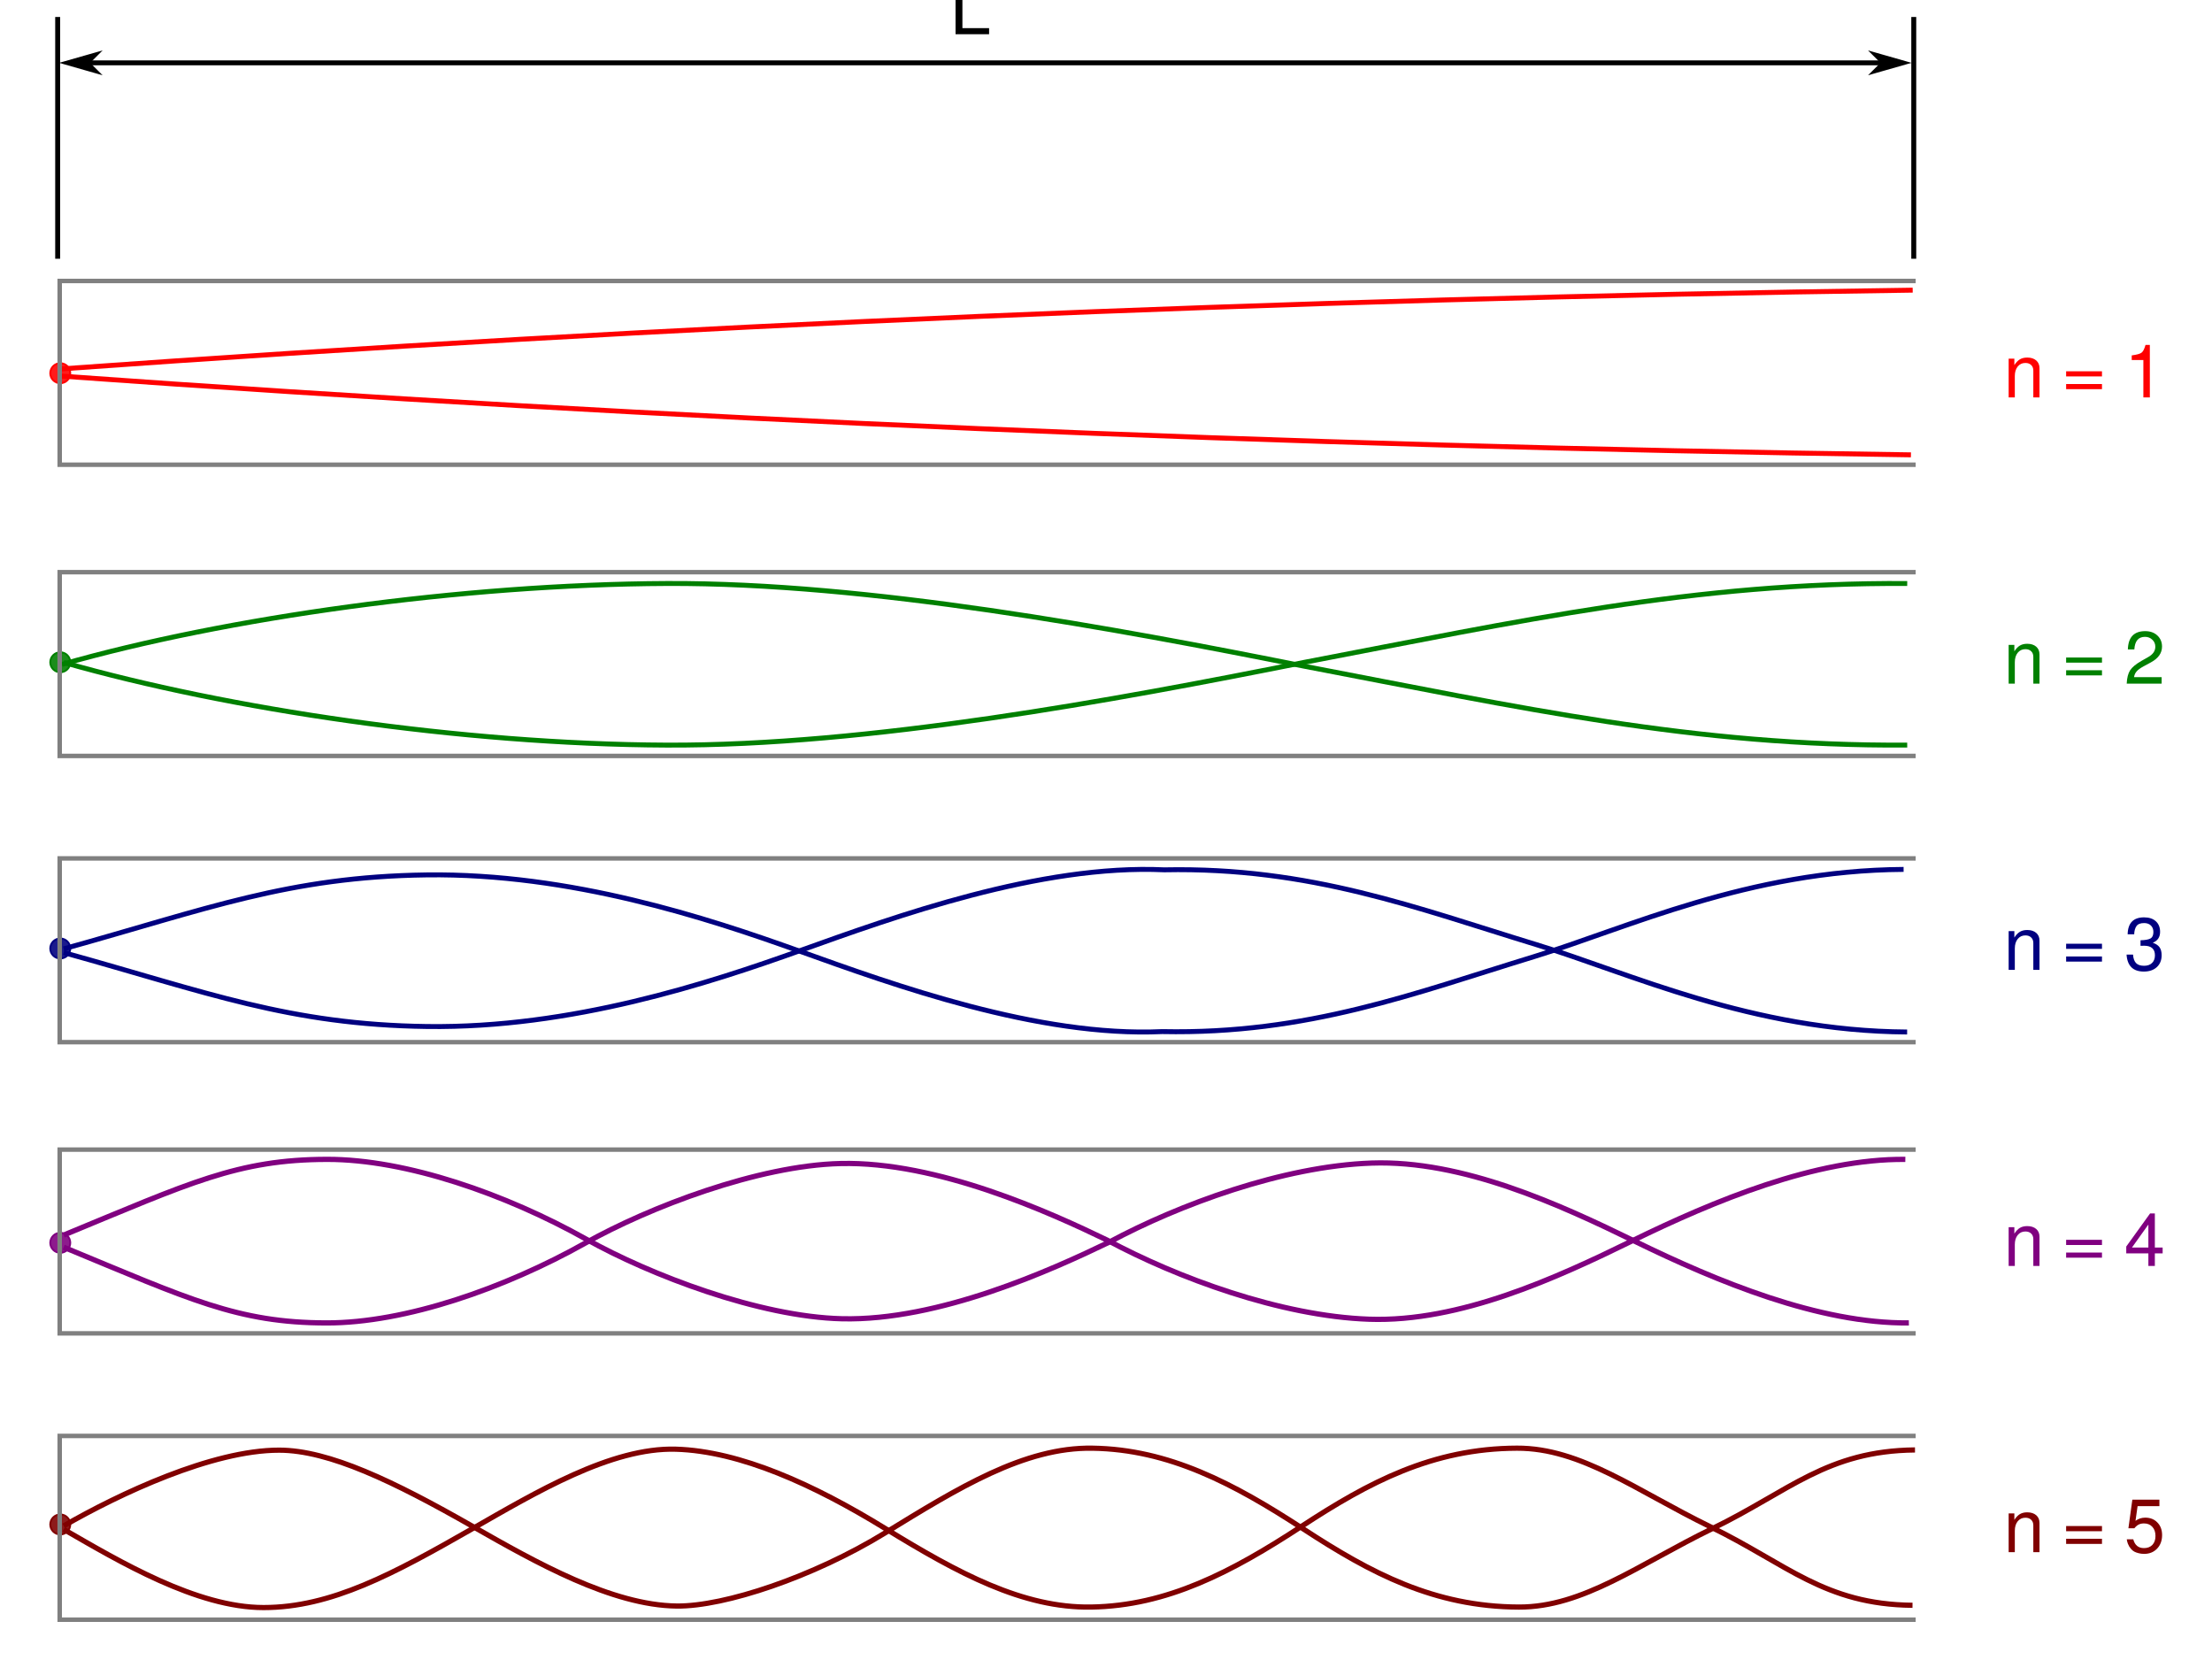
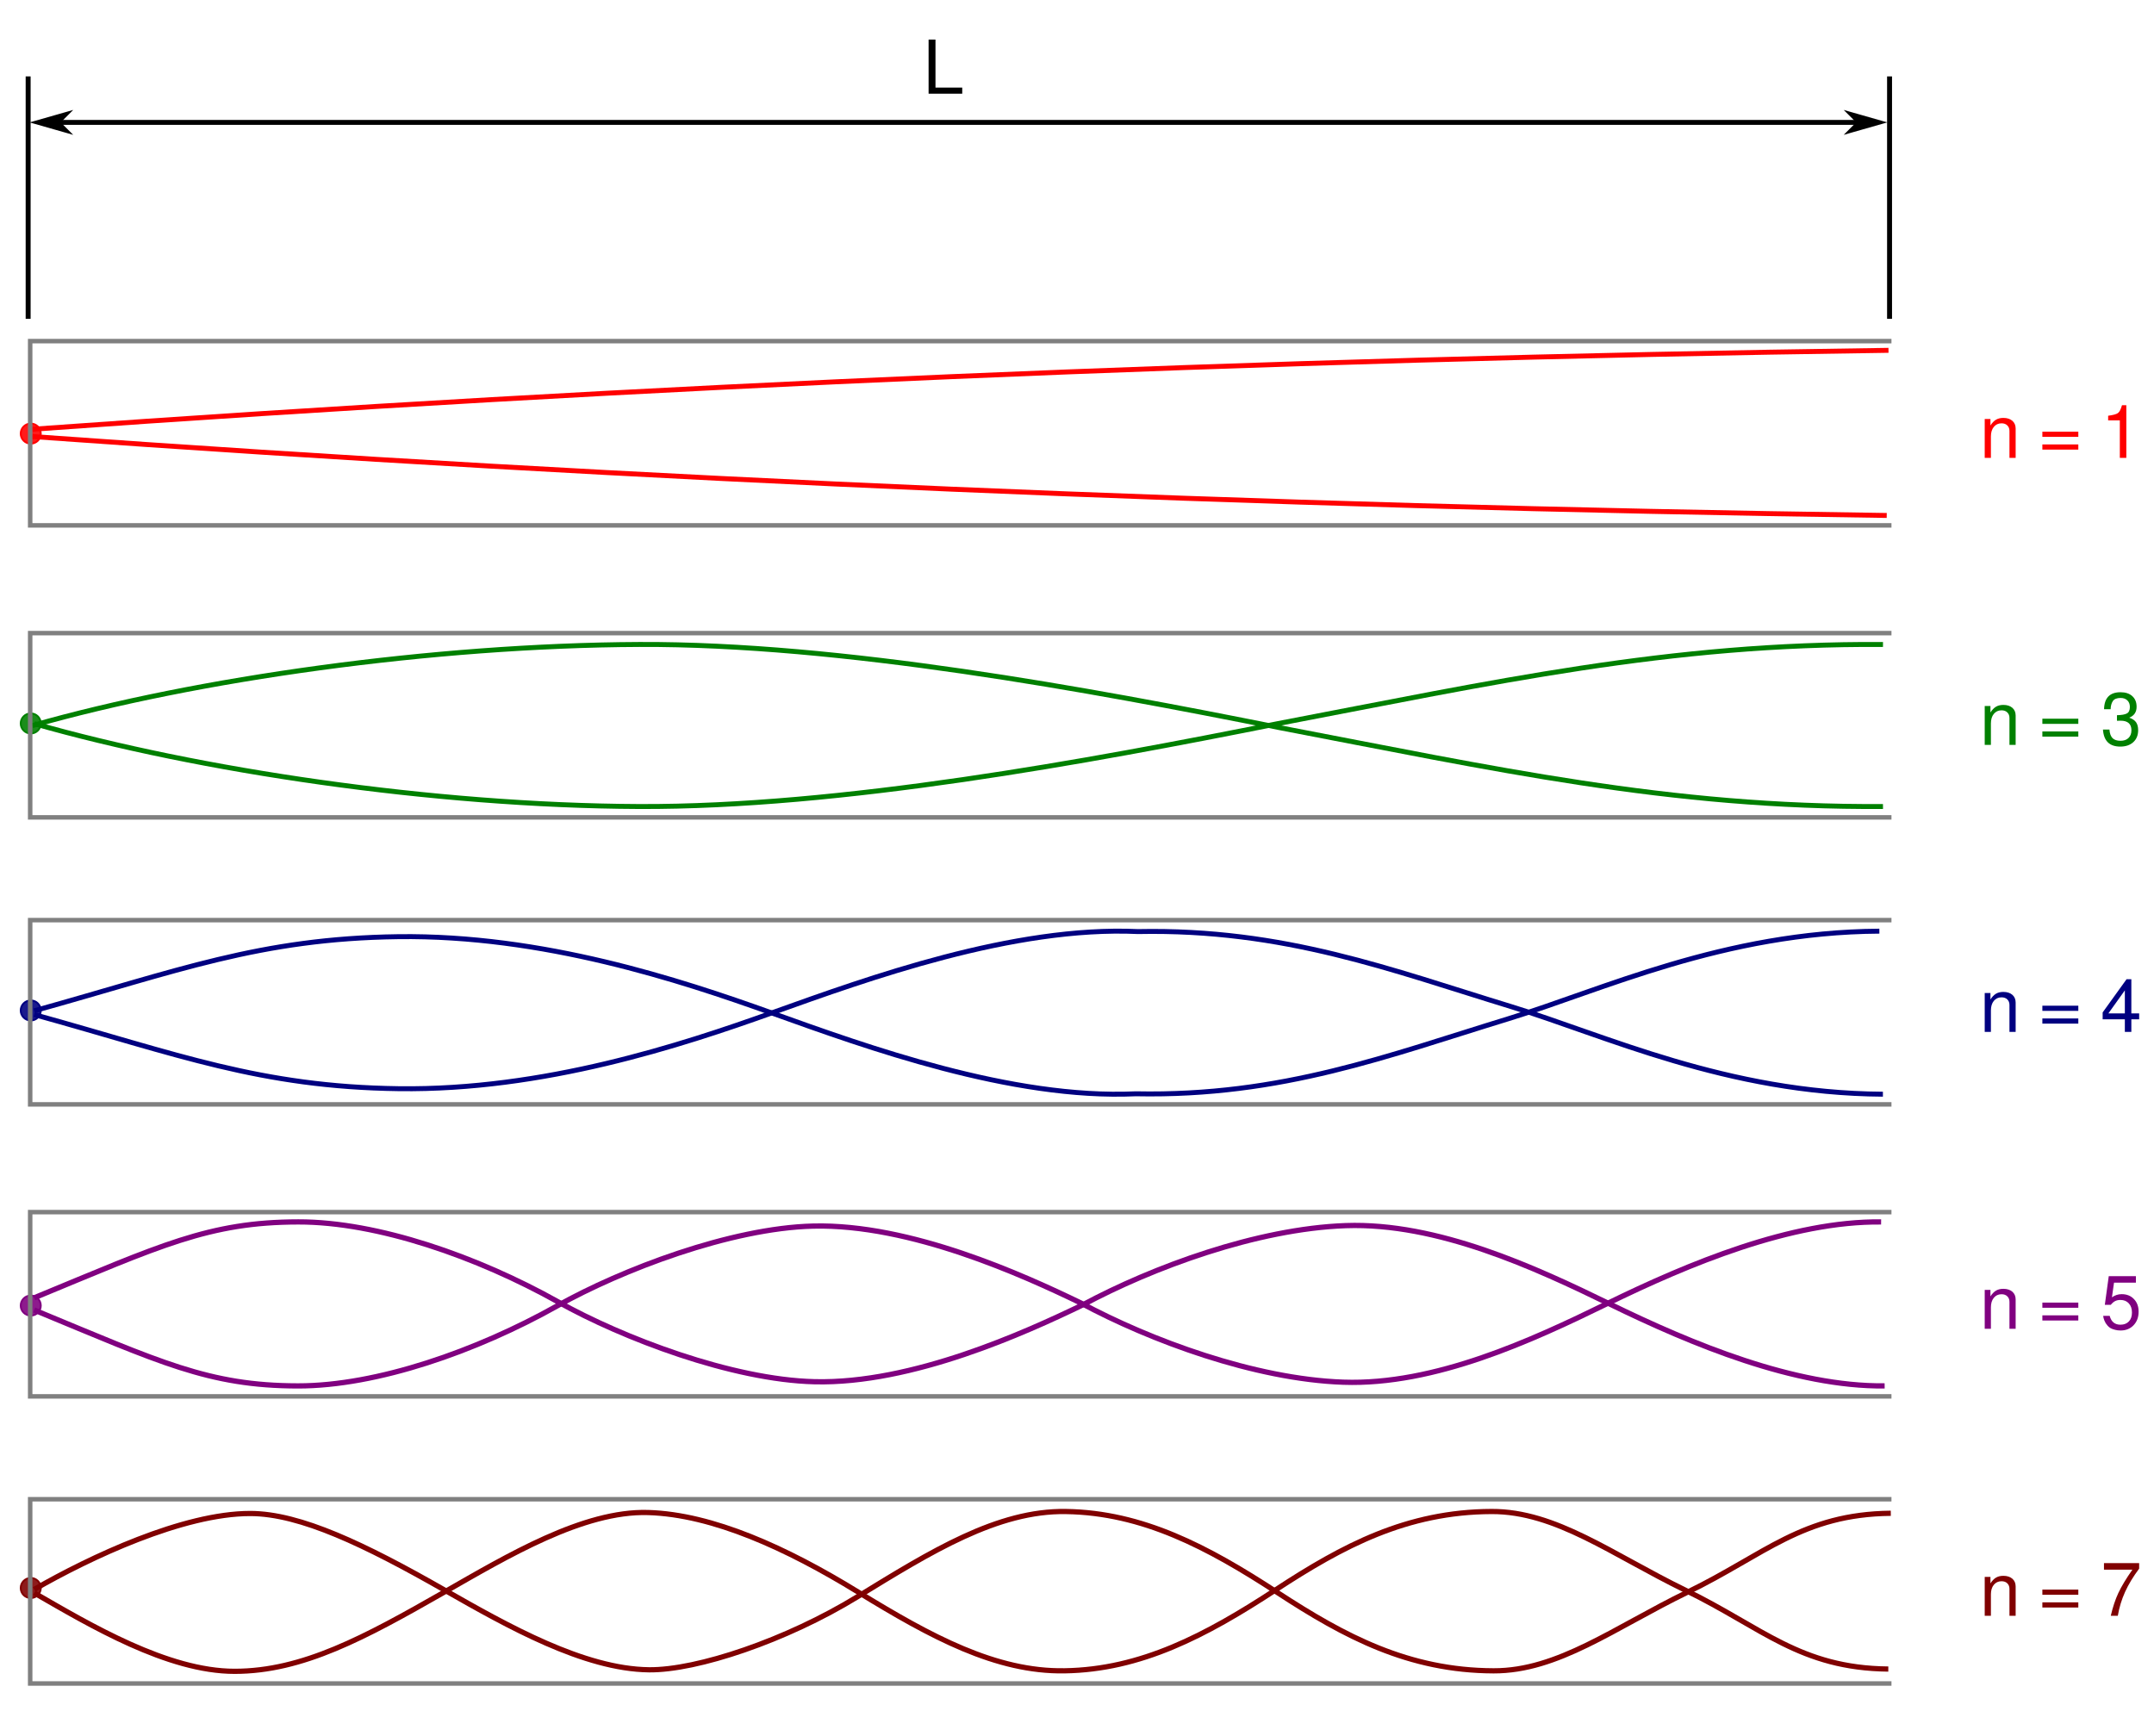
- <svg xmlns="http://www.w3.org/2000/svg" width="448.268" height="336.268" viewBox="0 0 448.268 336.268" id="svg2" version="1.1">
+ <svg xmlns="http://www.w3.org/2000/svg" width="435.266" height="350.666" viewBox="0 0 435.266 350.666" id="svg2" version="1.1">
  <defs id="defs4">
    <marker orient="auto" refY="0" refX="0" id="Arrow1Mstart" style="overflow:visible">
-       <path id="path4252" d="M 0,0 5,-5 -12.5,0 5,5 0,0 Z" style="fill:#000000;fill-opacity:1;fill-rule:evenodd;stroke:#000000;stroke-width:1pt;stroke-opacity:1" transform="matrix(0.4,0,0,0.4,4,0)" />
+       <path id="path4252" d="M 0,0 5,-5 -12.5,0 5,5 Z" style="fill:#000000;fill-opacity:1;fill-rule:evenodd;stroke:#000000;stroke-width:1pt;stroke-opacity:1" transform="matrix(0.4,0,0,0.4,4,0)" />
    </marker>
    <marker orient="auto" refY="0" refX="0" id="Arrow1Mend" style="overflow:visible">
-       <path id="path4255" d="M 0,0 5,-5 -12.5,0 5,5 0,0 Z" style="fill:#000000;fill-opacity:1;fill-rule:evenodd;stroke:#000000;stroke-width:1pt;stroke-opacity:1" transform="matrix(-0.4,0,0,-0.4,-4,0)" />
+       <path id="path4255" d="M 0,0 5,-5 -12.5,0 5,5 Z" style="fill:#000000;fill-opacity:1;fill-rule:evenodd;stroke:#000000;stroke-width:1pt;stroke-opacity:1" transform="matrix(-0.4,0,0,-0.4,-4,0)" />
    </marker>
    <marker orient="auto" refY="0" refX="0" id="Arrow1Send" style="overflow:visible">
-       <path id="path4261" d="M 0,0 5,-5 -12.5,0 5,5 0,0 Z" style="fill:#000000;fill-opacity:1;fill-rule:evenodd;stroke:#000000;stroke-width:1pt;stroke-opacity:1" transform="matrix(-0.2,0,0,-0.2,-1.2,0)" />
+       <path id="path4261" d="M 0,0 5,-5 -12.5,0 5,5 Z" style="fill:#000000;fill-opacity:1;fill-rule:evenodd;stroke:#000000;stroke-width:1pt;stroke-opacity:1" transform="matrix(-0.2,0,0,-0.2,-1.2,0)" />
    </marker>
  </defs>
-   <g id="layer1" transform="translate(-31.75,-10.62745)">
-     <path style="fill:none;fill-rule:evenodd;stroke:#ff0000;stroke-width:1;stroke-linecap:butt;stroke-linejoin:miter;stroke-opacity:1;stroke-miterlimit:4;stroke-dasharray:none" d="M 44.271,85.373 C 167.831,76.512 291.391,71.195 419.364,69.423" id="path4196" />
-     <path style="fill:none;fill-rule:evenodd;stroke:#ff0000;stroke-width:1;stroke-linecap:butt;stroke-linejoin:miter;stroke-opacity:1;stroke-miterlimit:4;stroke-dasharray:none" d="M 44.271,86.846 C 167.713,95.707 291.155,101.024 419.006,102.796" id="path4200" />
-     <circle style="opacity:1;fill:#ff0000;fill-opacity:0.894;stroke:#ff0000;stroke-width:0.378;stroke-miterlimit:4;stroke-dasharray:none;stroke-dashoffset:0" id="path3402" cx="43.964" cy="86.255" r="2.025" />
-     <path style="fill:none;fill-rule:evenodd;stroke:#008000;stroke-width:1;stroke-linecap:butt;stroke-linejoin:miter;stroke-opacity:1;stroke-miterlimit:4;stroke-dasharray:none" d="m 44.665,144.863 c 33.091,9.445 80.568,16.574 122.171,16.752 40.802,0.175 90.759,-9.089 129.125,-16.752 43.561,-8.316 79.21,-16.277 122.291,-15.994" id="path4204" />
-     <path style="fill:none;fill-rule:evenodd;stroke:#008000;stroke-width:1;stroke-linecap:butt;stroke-linejoin:miter;stroke-opacity:1;stroke-miterlimit:4;stroke-dasharray:none" d="m 44.307,145.259 c 33.08,-9.445 81.021,-16.217 122.611,-16.395 40.789,-0.175 90.73,9.089 129.083,16.752 43.547,8.316 79.184,16.277 122.251,15.994" id="path4208" />
-     <path style="fill:none;fill-rule:evenodd;stroke:#000080;stroke-width:1;stroke-linecap:butt;stroke-linejoin:miter;stroke-opacity:1;stroke-miterlimit:4;stroke-dasharray:none" d="m 44.653,202.902 c 28.944,-8.027 45.546,-14.611 73.531,-14.984 29.172,-0.389 56.954,8.754 75.565,15.431 19.017,6.823 48.405,17.48 73.518,16.32 29.547,0.595 51.201,-7.809 75.286,-15.168 18.797,-5.742 43.505,-17.505 74.967,-17.698" id="path4212" />
-     <path style="fill:none;fill-rule:evenodd;stroke:#000080;stroke-width:1;stroke-linecap:butt;stroke-linejoin:miter;stroke-opacity:1;stroke-miterlimit:4;stroke-dasharray:none" d="m 44.653,203.655 c 28.999,8.027 45.633,14.611 73.671,14.983 29.228,0.389 57.063,-8.754 75.71,-15.431 19.053,-6.822 48.497,-17.479 73.659,-16.32 29.604,-0.595 51.299,7.809 75.431,15.167 18.833,5.742 43.588,17.505 75.111,17.698" id="path4216" />
-     <path style="fill:none;fill-rule:evenodd;stroke:#800080;stroke-width:1.065px;stroke-linecap:butt;stroke-linejoin:miter;stroke-opacity:1" d="m 44.655,260.903 c 25.523,-10.526 35.248,-15.316 53.375,-15.343 16.02,-0.025 36.216,7.042 52.476,16.148 13.101,7.337 35.158,15.744 51.852,16.151 19.714,0.481 42.632,-9.953 54.178,-15.528 14.061,-7.553 35.163,-15.391 53.172,-16.021 18.485,-0.646 38.217,8.455 53.325,15.837 16.652,8.136 37.373,16.74 55.553,16.553" id="path4243" />
-     <path style="fill:none;fill-rule:evenodd;stroke:#800080;stroke-width:1.064px;stroke-linecap:butt;stroke-linejoin:miter;stroke-opacity:1" d="m 44.655,263.359 c 25.474,10.526 35.18,15.316 53.273,15.344 15.99,0.025 36.147,-7.042 52.376,-16.148 13.076,-7.337 35.091,-15.744 51.753,-16.151 19.677,-0.481 42.55,9.953 54.074,15.528 14.034,7.553 35.096,15.392 53.071,16.021 18.45,0.646 38.144,-8.455 53.223,-15.837 16.62,-8.136 37.302,-16.74 55.447,-16.553" id="path4239" />
-     <path style="fill:none;fill-rule:evenodd;stroke:#800000;stroke-width:1.055px;stroke-linecap:butt;stroke-linejoin:miter;stroke-opacity:1" d="M 44.658,319.831 C 55.938,313.342 74.737,304.477 88.322,304.487 c 10.103,0.008 23.232,6.328 39.2,15.434 12.866,7.337 28.213,15.996 41.372,16.151 9.683,0.114 27.73,-5.93 42.143,-14.77 14.872,-9.122 28.279,-17.448 42.118,-17.215 15.424,0.235 28.546,7.107 42.733,16.377 13.593,8.882 26.478,15.758 43.675,15.817 12.996,0.044 24.322,-8.668 39.238,-15.921 15.557,-7.565 23.175,-15.731 41.028,-15.918" id="path4282" />
-     <path style="fill:none;fill-rule:evenodd;stroke:#800000;stroke-width:1.054px;stroke-linecap:butt;stroke-linejoin:miter;stroke-opacity:1" d="m 44.658,320.533 c 11.265,6.489 26.948,15.856 40.515,15.848 13.742,-0.008 26.291,-6.833 42.238,-15.939 12.849,-7.337 28.181,-16.545 41.316,-16.151 13.041,0.391 27.974,7.192 42.367,16.032 14.852,9.122 27.96,16.186 41.781,15.954 15.403,-0.235 28.508,-7.107 42.675,-16.377 13.575,-8.882 26.442,-15.758 43.617,-15.817 12.978,-0.044 24.29,8.668 39.185,15.921 15.536,7.565 23.144,15.731 40.973,15.918" id="path4278" />
-     <circle r="2.025" cy="144.827" cx="43.964" id="circle3422" style="opacity:1;fill:#008000;fill-opacity:0.894;stroke:#008000;stroke-width:0.378;stroke-miterlimit:4;stroke-dasharray:none;stroke-dashoffset:0" />
-     <circle style="opacity:1;fill:#000080;fill-opacity:0.894;stroke:#000080;stroke-width:0.378;stroke-miterlimit:4;stroke-dasharray:none;stroke-dashoffset:0" id="circle3424" cx="43.964" cy="202.827" r="2.025" />
-     <circle r="2.025" cy="262.469" cx="43.964" id="circle3426" style="opacity:1;fill:#800080;fill-opacity:0.894;stroke:#800080;stroke-width:0.378;stroke-miterlimit:4;stroke-dasharray:none;stroke-dashoffset:0" />
-     <circle style="opacity:1;fill:#800000;fill-opacity:0.894;stroke:#800000;stroke-width:0.378;stroke-miterlimit:4;stroke-dasharray:none;stroke-dashoffset:0" id="circle3428" cx="43.964" cy="319.541" r="2.025" />
-     <path style="fill:none;fill-rule:evenodd;stroke:#000000;stroke-width:1px;stroke-linecap:butt;stroke-linejoin:miter;stroke-opacity:1" d="m 43.437,63.06 0,-48.992" id="path3436" />
-     <path id="path3438" d="m 419.579,63.06 0,-48.992" style="fill:none;fill-rule:evenodd;stroke:#000000;stroke-width:1px;stroke-linecap:butt;stroke-linejoin:miter;stroke-opacity:1" />
-     <path style="fill:none;fill-rule:evenodd;stroke:#000000;stroke-width:0.992px;stroke-linecap:butt;stroke-linejoin:miter;stroke-opacity:1;marker-start:url(#Arrow1Mstart);marker-end:url(#Arrow1Mend)" d="m 45.686,23.362 371.486,0" id="path3440" />
-     <text xml:space="preserve" style="font-style:normal;font-variant:normal;font-weight:normal;font-stretch:normal;font-size:15px;line-height:125%;font-family:FreeSans;-inkscape-font-specification:'FreeSans, Normal';text-align:start;letter-spacing:0px;word-spacing:0px;writing-mode:lr-tb;text-anchor:start;fill:#000000;fill-opacity:1;stroke:none;stroke-width:1px;stroke-linecap:butt;stroke-linejoin:miter;stroke-opacity:1" x="224.193" y="17.562" id="text4706">
-       <tspan id="tspan4708" x="224.193" y="17.562">L</tspan>
+   <g id="layer1" transform="translate(-41.75,-6.627447)">
+     <path style="fill:none;fill-rule:evenodd;stroke:#ff0000;stroke-width:1;stroke-linecap:butt;stroke-linejoin:miter;stroke-miterlimit:4;stroke-dasharray:none;stroke-opacity:1" d="M 48.271,93.373 C 171.831,84.512 295.391,79.195 423.364,77.423" id="path4196" />
+     <path style="fill:none;fill-rule:evenodd;stroke:#ff0000;stroke-width:1;stroke-linecap:butt;stroke-linejoin:miter;stroke-miterlimit:4;stroke-dasharray:none;stroke-opacity:1" d="M 48.271,94.846 C 171.713,103.707 295.155,109.024 423.006,110.796" id="path4200" />
+     <circle style="opacity:1;fill:#ff0000;fill-opacity:0.894;stroke:#ff0000;stroke-width:0.378;stroke-miterlimit:4;stroke-dasharray:none;stroke-dashoffset:0" id="path3402" cx="47.964" cy="94.255" r="2.025" />
+     <path style="fill:none;fill-rule:evenodd;stroke:#008000;stroke-width:1;stroke-linecap:butt;stroke-linejoin:miter;stroke-miterlimit:4;stroke-dasharray:none;stroke-opacity:1" d="m 48.665,152.863 c 33.091,9.445 80.568,16.574 122.171,16.752 40.802,0.175 90.759,-9.089 129.125,-16.752 43.561,-8.316 79.21,-16.277 122.291,-15.994" id="path4204" />
+     <path style="fill:none;fill-rule:evenodd;stroke:#008000;stroke-width:1;stroke-linecap:butt;stroke-linejoin:miter;stroke-miterlimit:4;stroke-dasharray:none;stroke-opacity:1" d="m 48.307,153.259 c 33.08,-9.445 81.021,-16.217 122.611,-16.395 40.789,-0.175 90.73,9.089 129.083,16.752 43.547,8.316 79.184,16.277 122.251,15.994" id="path4208" />
+     <path style="fill:none;fill-rule:evenodd;stroke:#000080;stroke-width:1;stroke-linecap:butt;stroke-linejoin:miter;stroke-miterlimit:4;stroke-dasharray:none;stroke-opacity:1" d="m 48.653,210.902 c 28.944,-8.027 45.546,-14.611 73.531,-14.984 29.172,-0.389 56.954,8.754 75.565,15.431 19.017,6.823 48.405,17.48 73.518,16.32 29.547,0.595 51.201,-7.809 75.286,-15.168 18.797,-5.742 43.505,-17.505 74.967,-17.698" id="path4212" />
+     <path style="fill:none;fill-rule:evenodd;stroke:#000080;stroke-width:1;stroke-linecap:butt;stroke-linejoin:miter;stroke-miterlimit:4;stroke-dasharray:none;stroke-opacity:1" d="m 48.653,211.655 c 28.999,8.027 45.633,14.611 73.671,14.983 29.228,0.389 57.063,-8.754 75.71,-15.431 19.053,-6.822 48.497,-17.479 73.659,-16.32 29.604,-0.595 51.299,7.809 75.431,15.167 18.833,5.742 43.588,17.505 75.111,17.698" id="path4216" />
+     <path style="fill:none;fill-rule:evenodd;stroke:#800080;stroke-width:1.065px;stroke-linecap:butt;stroke-linejoin:miter;stroke-opacity:1" d="m 48.655,268.903 c 25.523,-10.526 35.248,-15.316 53.375,-15.343 16.02,-0.025 36.216,7.042 52.476,16.148 13.101,7.337 35.158,15.744 51.852,16.151 19.714,0.481 42.632,-9.953 54.178,-15.528 14.061,-7.553 35.163,-15.391 53.172,-16.021 18.485,-0.646 38.217,8.455 53.325,15.837 16.652,8.136 37.373,16.74 55.553,16.553" id="path4243" />
+     <path style="fill:none;fill-rule:evenodd;stroke:#800080;stroke-width:1.064px;stroke-linecap:butt;stroke-linejoin:miter;stroke-opacity:1" d="m 48.655,271.359 c 25.474,10.526 35.18,15.316 53.273,15.344 15.99,0.025 36.147,-7.042 52.376,-16.148 13.076,-7.337 35.091,-15.744 51.753,-16.151 19.677,-0.481 42.55,9.953 54.074,15.528 14.034,7.553 35.096,15.392 53.071,16.021 18.45,0.646 38.144,-8.455 53.223,-15.837 16.62,-8.136 37.302,-16.74 55.447,-16.553" id="path4239" />
+     <path style="fill:none;fill-rule:evenodd;stroke:#800000;stroke-width:1.055px;stroke-linecap:butt;stroke-linejoin:miter;stroke-opacity:1" d="M 48.658,327.831 C 59.938,321.342 78.737,312.477 92.322,312.487 c 10.103,0.008 23.232,6.328 39.2,15.434 12.866,7.337 28.213,15.996 41.372,16.151 9.683,0.114 27.73,-5.93 42.143,-14.77 14.872,-9.122 28.279,-17.448 42.118,-17.215 15.424,0.235 28.546,7.107 42.733,16.377 13.593,8.882 26.478,15.758 43.675,15.817 12.996,0.044 24.322,-8.668 39.238,-15.921 15.557,-7.565 23.175,-15.731 41.028,-15.918" id="path4282" />
+     <path style="fill:none;fill-rule:evenodd;stroke:#800000;stroke-width:1.054px;stroke-linecap:butt;stroke-linejoin:miter;stroke-opacity:1" d="m 48.658,328.533 c 11.265,6.489 26.948,15.856 40.515,15.848 13.742,-0.008 26.291,-6.833 42.238,-15.939 12.849,-7.337 28.181,-16.545 41.316,-16.151 13.041,0.391 27.974,7.192 42.367,16.032 14.852,9.122 27.96,16.186 41.781,15.954 15.403,-0.235 28.508,-7.107 42.675,-16.377 13.575,-8.882 26.442,-15.758 43.617,-15.817 12.978,-0.044 24.29,8.668 39.185,15.921 15.536,7.565 23.144,15.731 40.973,15.918" id="path4278" />
+     <circle r="2.025" cy="152.827" cx="47.964" id="circle3422" style="opacity:1;fill:#008000;fill-opacity:0.894;stroke:#008000;stroke-width:0.378;stroke-miterlimit:4;stroke-dasharray:none;stroke-dashoffset:0" />
+     <circle style="opacity:1;fill:#000080;fill-opacity:0.894;stroke:#000080;stroke-width:0.378;stroke-miterlimit:4;stroke-dasharray:none;stroke-dashoffset:0" id="circle3424" cx="47.964" cy="210.827" r="2.025" />
+     <circle r="2.025" cy="270.469" cx="47.964" id="circle3426" style="opacity:1;fill:#800080;fill-opacity:0.894;stroke:#800080;stroke-width:0.378;stroke-miterlimit:4;stroke-dasharray:none;stroke-dashoffset:0" />
+     <circle style="opacity:1;fill:#800000;fill-opacity:0.894;stroke:#800000;stroke-width:0.378;stroke-miterlimit:4;stroke-dasharray:none;stroke-dashoffset:0" id="circle3428" cx="47.964" cy="327.541" r="2.025" />
+     <path style="fill:none;fill-rule:evenodd;stroke:#000000;stroke-width:1px;stroke-linecap:butt;stroke-linejoin:miter;stroke-opacity:1" d="M 47.437,71.06 V 22.068" id="path3436" />
+     <path id="path3438" d="M 423.579,71.06 V 22.068" style="fill:none;fill-rule:evenodd;stroke:#000000;stroke-width:1px;stroke-linecap:butt;stroke-linejoin:miter;stroke-opacity:1" />
+     <path style="fill:none;fill-rule:evenodd;stroke:#000000;stroke-width:0.992px;stroke-linecap:butt;stroke-linejoin:miter;stroke-opacity:1;marker-start:url(#Arrow1Mstart);marker-end:url(#Arrow1Mend)" d="M 49.686,31.362 H 421.172" id="path3440" />
+     <text xml:space="preserve" style="font-style:normal;font-variant:normal;font-weight:normal;font-stretch:normal;line-height:0%;font-family:FreeSans;-inkscape-font-specification:'FreeSans, Normal';text-align:start;letter-spacing:0px;word-spacing:0px;writing-mode:lr-tb;text-anchor:start;fill:#000000;fill-opacity:1;stroke:none;stroke-width:1px;stroke-linecap:butt;stroke-linejoin:miter;stroke-opacity:1" x="228.193" y="25.562" id="text4706">
+       <tspan id="tspan4708" x="228.193" y="25.562" style="font-size:15px;line-height:1.25">L</tspan>
    </text>
-     <text xml:space="preserve" style="font-style:normal;font-variant:normal;font-weight:normal;font-stretch:normal;font-size:15px;line-height:125%;font-family:FreeSans;-inkscape-font-specification:'FreeSans, Normal';text-align:start;letter-spacing:0px;word-spacing:0px;writing-mode:lr-tb;text-anchor:start;fill:#ff0000;fill-opacity:1;stroke:none;stroke-width:1px;stroke-linecap:butt;stroke-linejoin:miter;stroke-opacity:1" x="437.901" y="91.161" id="text4710">
-       <tspan id="tspan4712" x="437.901" y="91.161">n = 1</tspan>
+     <text xml:space="preserve" style="font-style:normal;font-variant:normal;font-weight:normal;font-stretch:normal;line-height:0%;font-family:FreeSans;-inkscape-font-specification:'FreeSans, Normal';text-align:start;letter-spacing:0px;word-spacing:0px;writing-mode:lr-tb;text-anchor:start;fill:#ff0000;fill-opacity:1;stroke:none;stroke-width:1px;stroke-linecap:butt;stroke-linejoin:miter;stroke-opacity:1" x="441.901" y="99.161" id="text4710">
+       <tspan id="tspan4712" x="441.901" y="99.161" style="font-size:15px;line-height:1.25">n = 1</tspan>
    </text>
-     <text id="text4714" y="149.161" x="437.901" style="font-style:normal;font-variant:normal;font-weight:normal;font-stretch:normal;font-size:15px;line-height:125%;font-family:FreeSans;-inkscape-font-specification:'FreeSans, Normal';text-align:start;letter-spacing:0px;word-spacing:0px;writing-mode:lr-tb;text-anchor:start;fill:#008000;fill-opacity:1;stroke:none;stroke-width:1px;stroke-linecap:butt;stroke-linejoin:miter;stroke-opacity:1" xml:space="preserve">
-       <tspan y="149.161" x="437.901" id="tspan4716">n = 2</tspan>
+     <text id="text4714" y="157.161" x="441.901" style="font-style:normal;font-variant:normal;font-weight:normal;font-stretch:normal;line-height:0%;font-family:FreeSans;-inkscape-font-specification:'FreeSans, Normal';text-align:start;letter-spacing:0px;word-spacing:0px;writing-mode:lr-tb;text-anchor:start;fill:#008000;fill-opacity:1;stroke:none;stroke-width:1px;stroke-linecap:butt;stroke-linejoin:miter;stroke-opacity:1" xml:space="preserve">
+       <tspan y="157.161" x="441.901" id="tspan4716" style="font-size:15px;line-height:1.25">n = 3</tspan>
    </text>
-     <text xml:space="preserve" style="font-style:normal;font-variant:normal;font-weight:normal;font-stretch:normal;font-size:15px;line-height:125%;font-family:FreeSans;-inkscape-font-specification:'FreeSans, Normal';text-align:start;letter-spacing:0px;word-spacing:0px;writing-mode:lr-tb;text-anchor:start;fill:#000080;fill-opacity:1;stroke:none;stroke-width:1px;stroke-linecap:butt;stroke-linejoin:miter;stroke-opacity:1" x="437.901" y="207.161" id="text4718">
-       <tspan id="tspan4720" x="437.901" y="207.161">n = 3</tspan>
+     <text xml:space="preserve" style="font-style:normal;font-variant:normal;font-weight:normal;font-stretch:normal;line-height:0%;font-family:FreeSans;-inkscape-font-specification:'FreeSans, Normal';text-align:start;letter-spacing:0px;word-spacing:0px;writing-mode:lr-tb;text-anchor:start;fill:#000080;fill-opacity:1;stroke:none;stroke-width:1px;stroke-linecap:butt;stroke-linejoin:miter;stroke-opacity:1" x="441.901" y="215.161" id="text4718">
+       <tspan id="tspan4720" x="441.901" y="215.161" style="font-size:15px;line-height:1.25">n = 4</tspan>
    </text>
-     <text id="text4722" y="267.161" x="437.901" style="font-style:normal;font-variant:normal;font-weight:normal;font-stretch:normal;font-size:15px;line-height:125%;font-family:FreeSans;-inkscape-font-specification:'FreeSans, Normal';text-align:start;letter-spacing:0px;word-spacing:0px;writing-mode:lr-tb;text-anchor:start;fill:#800080;fill-opacity:1;stroke:none;stroke-width:1px;stroke-linecap:butt;stroke-linejoin:miter;stroke-opacity:1" xml:space="preserve">
-       <tspan y="267.161" x="437.901" id="tspan4724">n = 4</tspan>
+     <text id="text4722" y="275.161" x="441.901" style="font-style:normal;font-variant:normal;font-weight:normal;font-stretch:normal;line-height:0%;font-family:FreeSans;-inkscape-font-specification:'FreeSans, Normal';text-align:start;letter-spacing:0px;word-spacing:0px;writing-mode:lr-tb;text-anchor:start;fill:#800080;fill-opacity:1;stroke:none;stroke-width:1px;stroke-linecap:butt;stroke-linejoin:miter;stroke-opacity:1" xml:space="preserve">
+       <tspan y="275.161" x="441.901" id="tspan4724" style="font-size:15px;line-height:1.25">n = 5</tspan>
    </text>
-     <text xml:space="preserve" style="font-style:normal;font-variant:normal;font-weight:normal;font-stretch:normal;font-size:15px;line-height:125%;font-family:FreeSans;-inkscape-font-specification:'FreeSans, Normal';text-align:start;letter-spacing:0px;word-spacing:0px;writing-mode:lr-tb;text-anchor:start;fill:#800000;fill-opacity:1;stroke:none;stroke-width:1px;stroke-linecap:butt;stroke-linejoin:miter;stroke-opacity:1;" x="437.901" y="325.161" id="text4726">
-       <tspan id="tspan4728" x="437.901" y="325.161">n = 5</tspan>
+     <text xml:space="preserve" style="font-style:normal;font-variant:normal;font-weight:normal;font-stretch:normal;line-height:0%;font-family:FreeSans;-inkscape-font-specification:'FreeSans, Normal';text-align:start;letter-spacing:0px;word-spacing:0px;writing-mode:lr-tb;text-anchor:start;fill:#800000;fill-opacity:1;stroke:none;stroke-width:1px;stroke-linecap:butt;stroke-linejoin:miter;stroke-opacity:1" x="441.901" y="333.161" id="text4726">
+       <tspan id="tspan4728" x="441.901" y="333.161" style="font-size:15px;line-height:1.25">n = 7</tspan>
    </text>
-     <path style="fill:none;stroke:#808080;stroke-width:0.908;stroke-miterlimit:4;stroke-dasharray:none;stroke-dashoffset:0" d="m 419.965,67.563 -376.117,0 0,37.236 376.117,0" id="rect4245" />
-     <path id="path4268" d="m 419.965,126.573 -376.117,0 0,37.236 376.117,0" style="fill:none;stroke:#808080;stroke-width:0.908;stroke-miterlimit:4;stroke-dasharray:none;stroke-dashoffset:0" />
-     <path style="fill:none;stroke:#808080;stroke-width:0.908;stroke-miterlimit:4;stroke-dasharray:none;stroke-dashoffset:0" d="m 419.965,184.573 -376.117,0 0,37.236 376.117,0" id="path4270" />
-     <path id="path4272" d="m 419.965,243.583 -376.117,0 0,37.236 376.117,0" style="fill:none;stroke:#808080;stroke-width:0.908;stroke-miterlimit:4;stroke-dasharray:none;stroke-dashoffset:0" />
-     <path style="fill:none;stroke:#808080;stroke-width:0.908;stroke-miterlimit:4;stroke-dasharray:none;stroke-dashoffset:0" d="m 419.965,301.604 -376.117,0 0,37.236 376.117,0" id="path4274" />
+     <path style="fill:none;stroke:#808080;stroke-width:0.908;stroke-miterlimit:4;stroke-dasharray:none;stroke-dashoffset:0" d="M 423.965,75.563 H 47.848 V 112.799 H 423.965" id="rect4245" />
+     <path id="path4268" d="M 423.965,134.573 H 47.848 v 37.236 H 423.965" style="fill:none;stroke:#808080;stroke-width:0.908;stroke-miterlimit:4;stroke-dasharray:none;stroke-dashoffset:0" />
+     <path style="fill:none;stroke:#808080;stroke-width:0.908;stroke-miterlimit:4;stroke-dasharray:none;stroke-dashoffset:0" d="M 423.965,192.573 H 47.848 v 37.236 H 423.965" id="path4270" />
+     <path id="path4272" d="M 423.965,251.583 H 47.848 v 37.236 H 423.965" style="fill:none;stroke:#808080;stroke-width:0.908;stroke-miterlimit:4;stroke-dasharray:none;stroke-dashoffset:0" />
+     <path style="fill:none;stroke:#808080;stroke-width:0.908;stroke-miterlimit:4;stroke-dasharray:none;stroke-dashoffset:0" d="M 423.965,309.604 H 47.848 v 37.236 H 423.965" id="path4274" />
  </g>
</svg>
